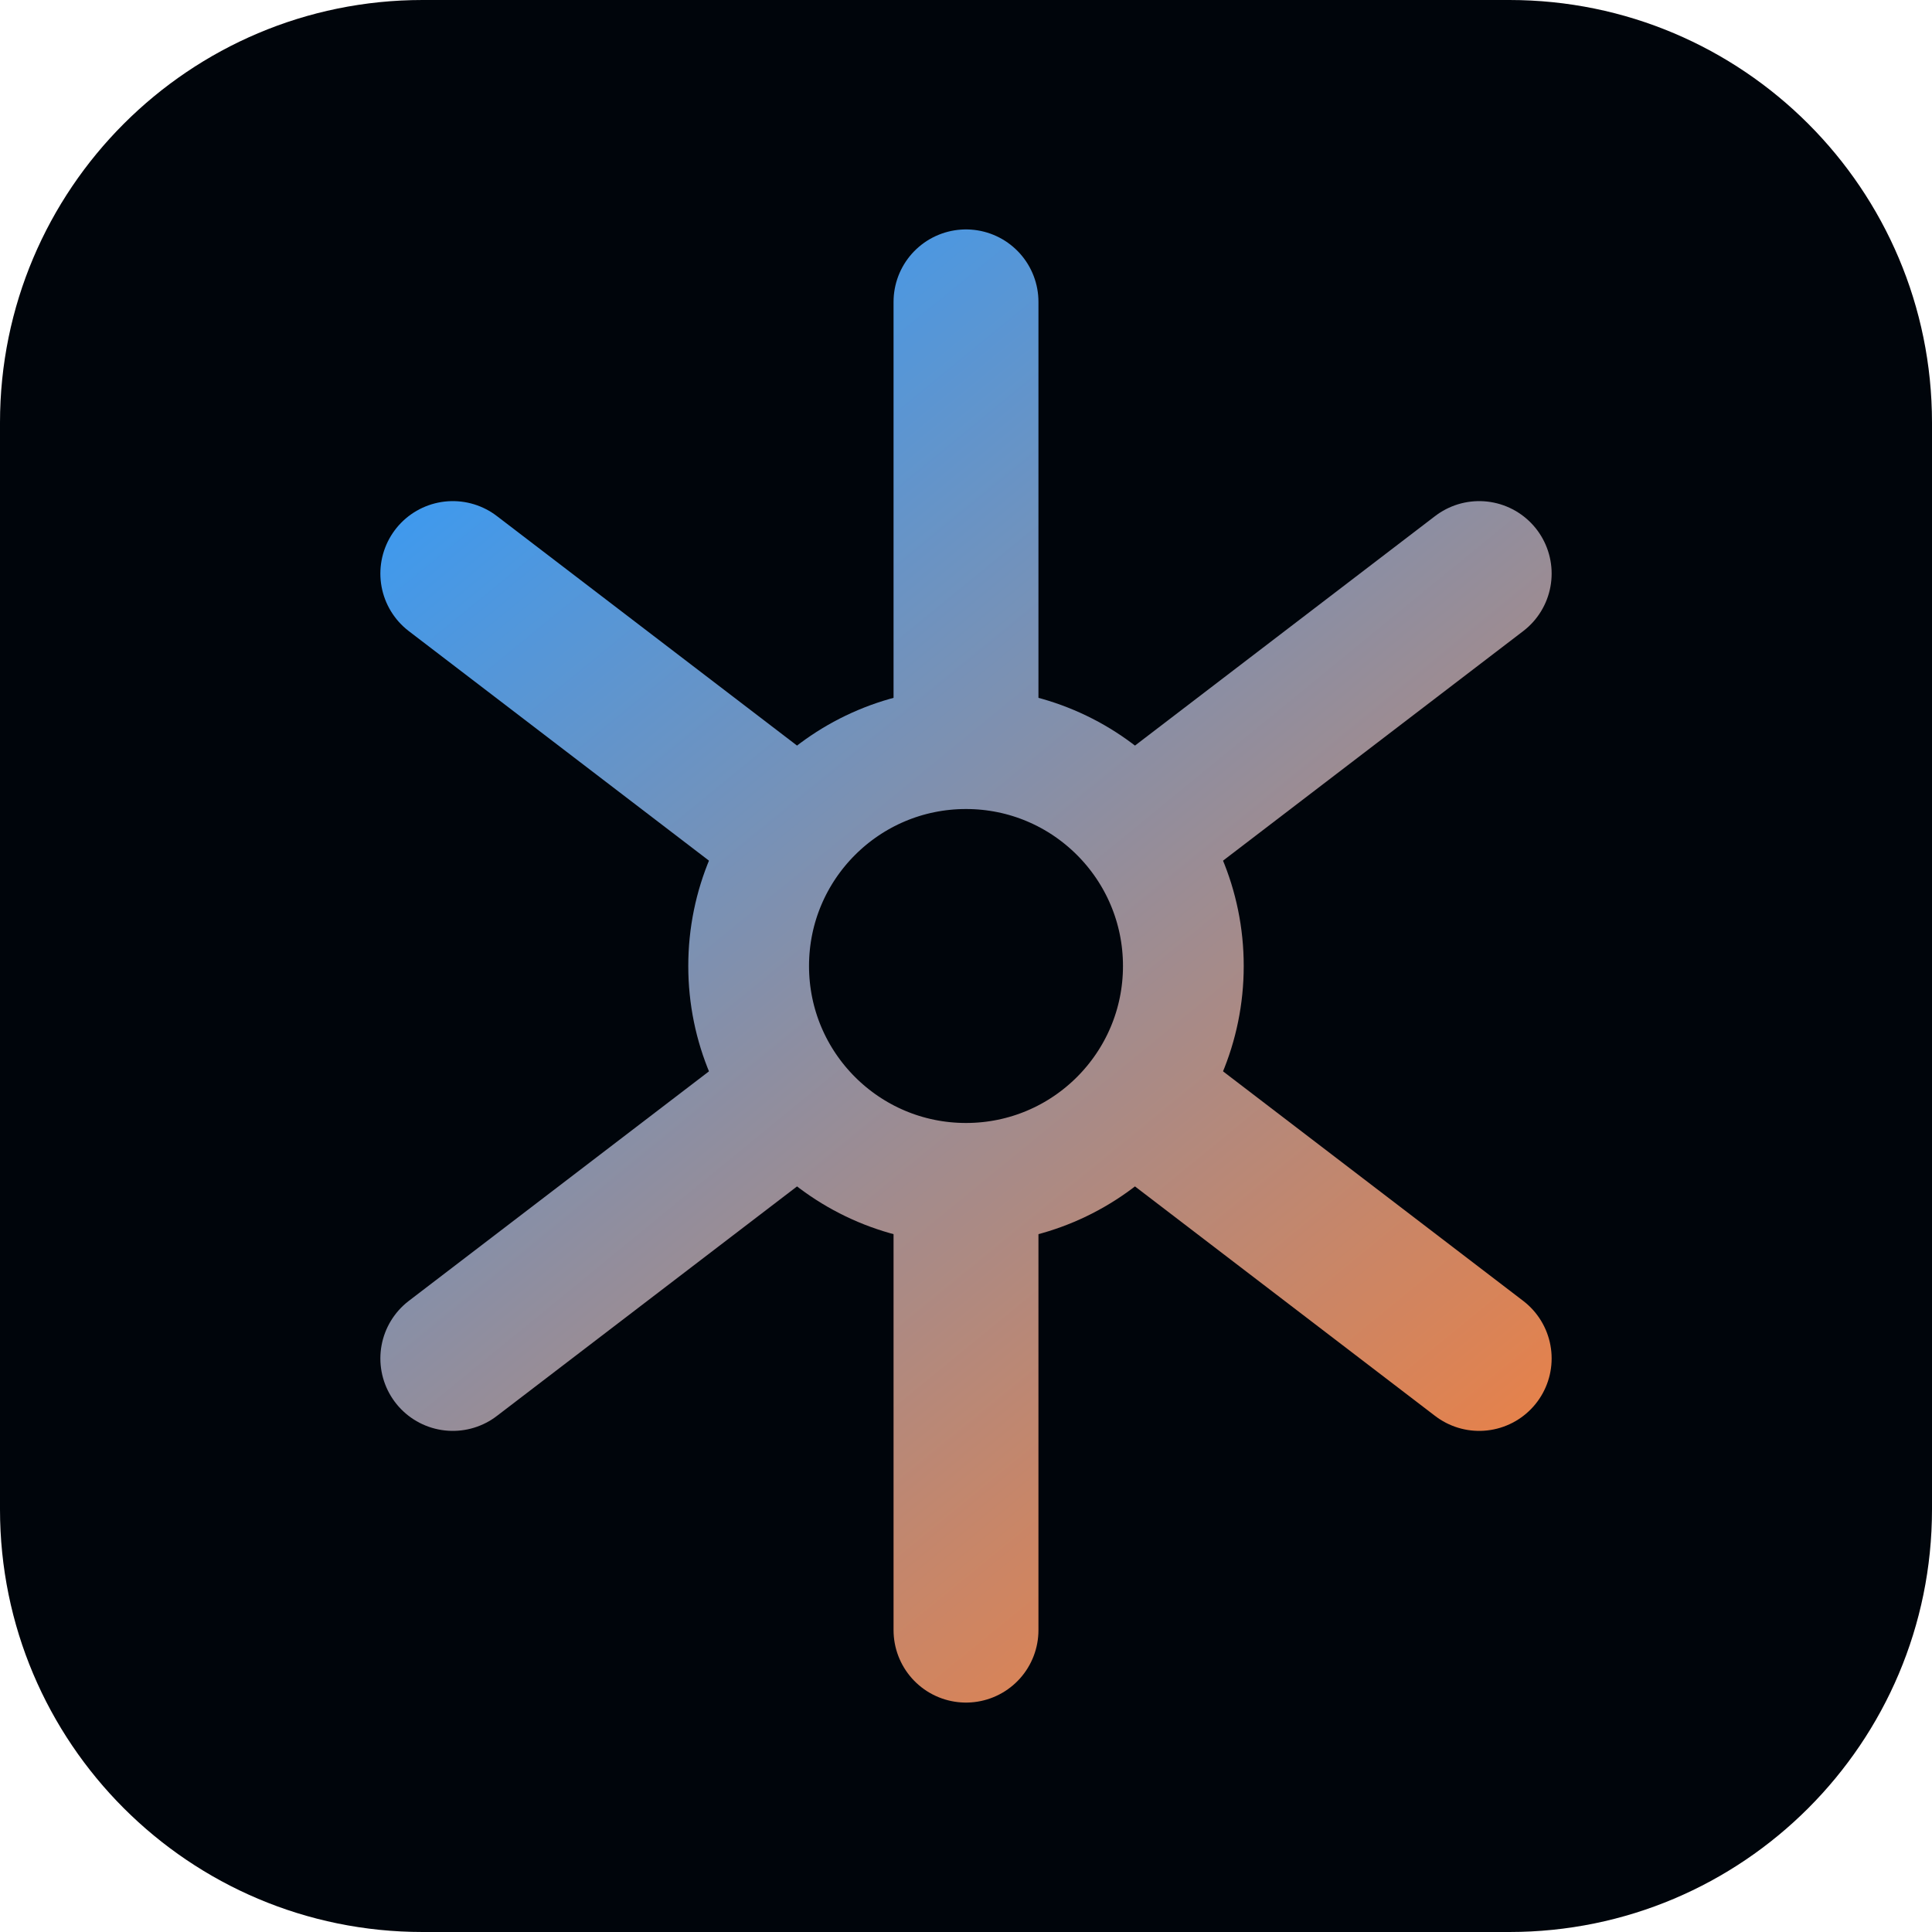
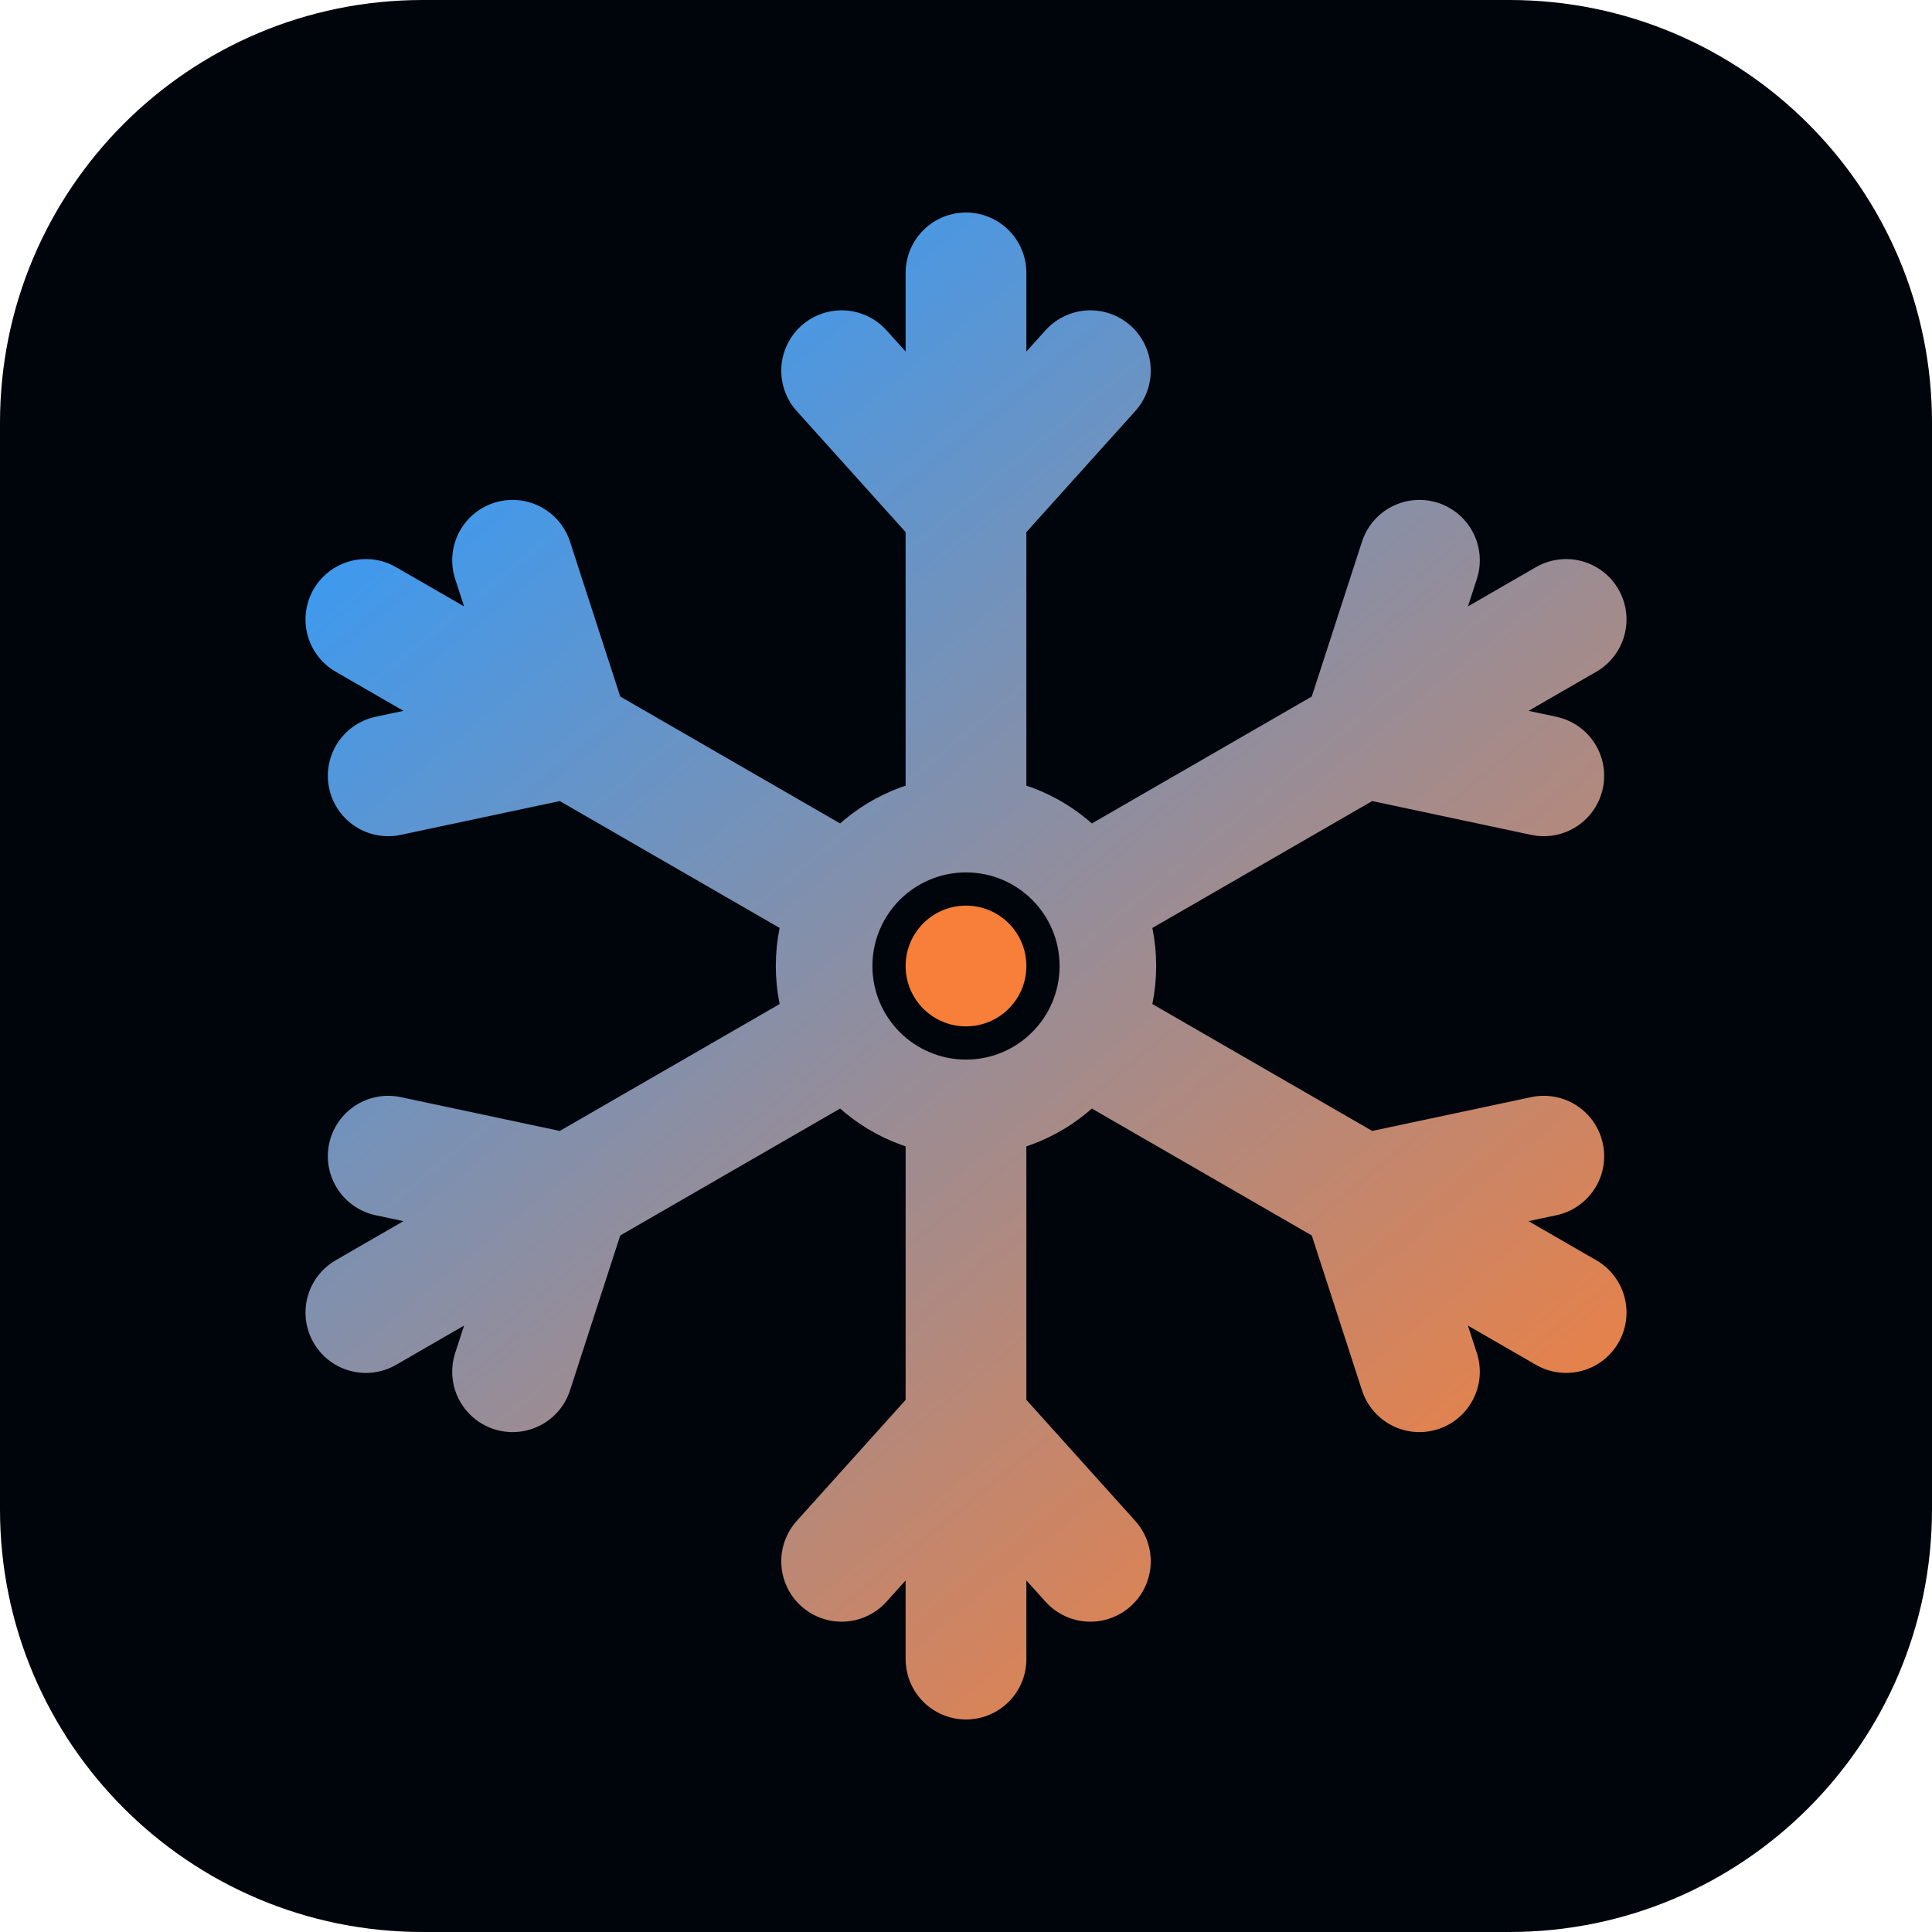
<svg xmlns="http://www.w3.org/2000/svg" viewBox="0 0 32 32">
  <defs>
-     <linearGradient id="g" x1="7" y1="5" x2="25" y2="27" gradientUnits="userSpaceOnUse">
+     <linearGradient id="g" x1="4" y1="2" x2="22" y2="24" gradientUnits="userSpaceOnUse">
      <stop offset="0" stop-color="#2d9cff" />
      <stop offset="1" stop-color="#f77f3a" />
    </linearGradient>
  </defs>
  <rect width="32" height="32" rx="7" fill="#00050b" />
-   <path d="M16 5 L16 27 M7.5 9.5 L24.5 22.5 M24.5 9.5 L7.5 22.5" stroke="url(#g)" stroke-width="2.4" stroke-linecap="round" fill="none" />
-   <circle cx="16" cy="16" r="3.6" fill="#00050b" stroke="url(#g)" stroke-width="2" />
+   <g transform="translate(3 3)" fill="none" stroke="url(#g)" stroke-linecap="round" stroke-linejoin="round">
+     <path d="M13.00 10.20L13.00 1.52M13.00 5.43l-2.06 -2.29M13.00 5.43l2.06 -2.29M10.58 11.60L3.06 7.26M6.44 9.21l-3.01 0.64M6.44 9.21l-0.95 -2.93M10.58 14.40L3.06 18.74M6.44 16.79l-0.95 2.93M6.44 16.79l-3.01 -0.64M13.00 15.80L13.00 24.48M13.00 20.57l2.06 2.29M13.00 20.57l-2.06 2.29M15.42 14.40L22.94 18.74M19.56 16.79l3.01 -0.64M19.56 16.79l0.95 2.93M15.42 11.60L22.94 7.26M19.56 9.21l0.95 -2.93M19.56 9.21l3.01 0.64" stroke-width="2" />
+     <circle cx="13" cy="13" r="2.35" stroke-width="1.6" />
+   </g>
+   <circle cx="16" cy="16" r="1" fill="#f77f3a" />
</svg>
